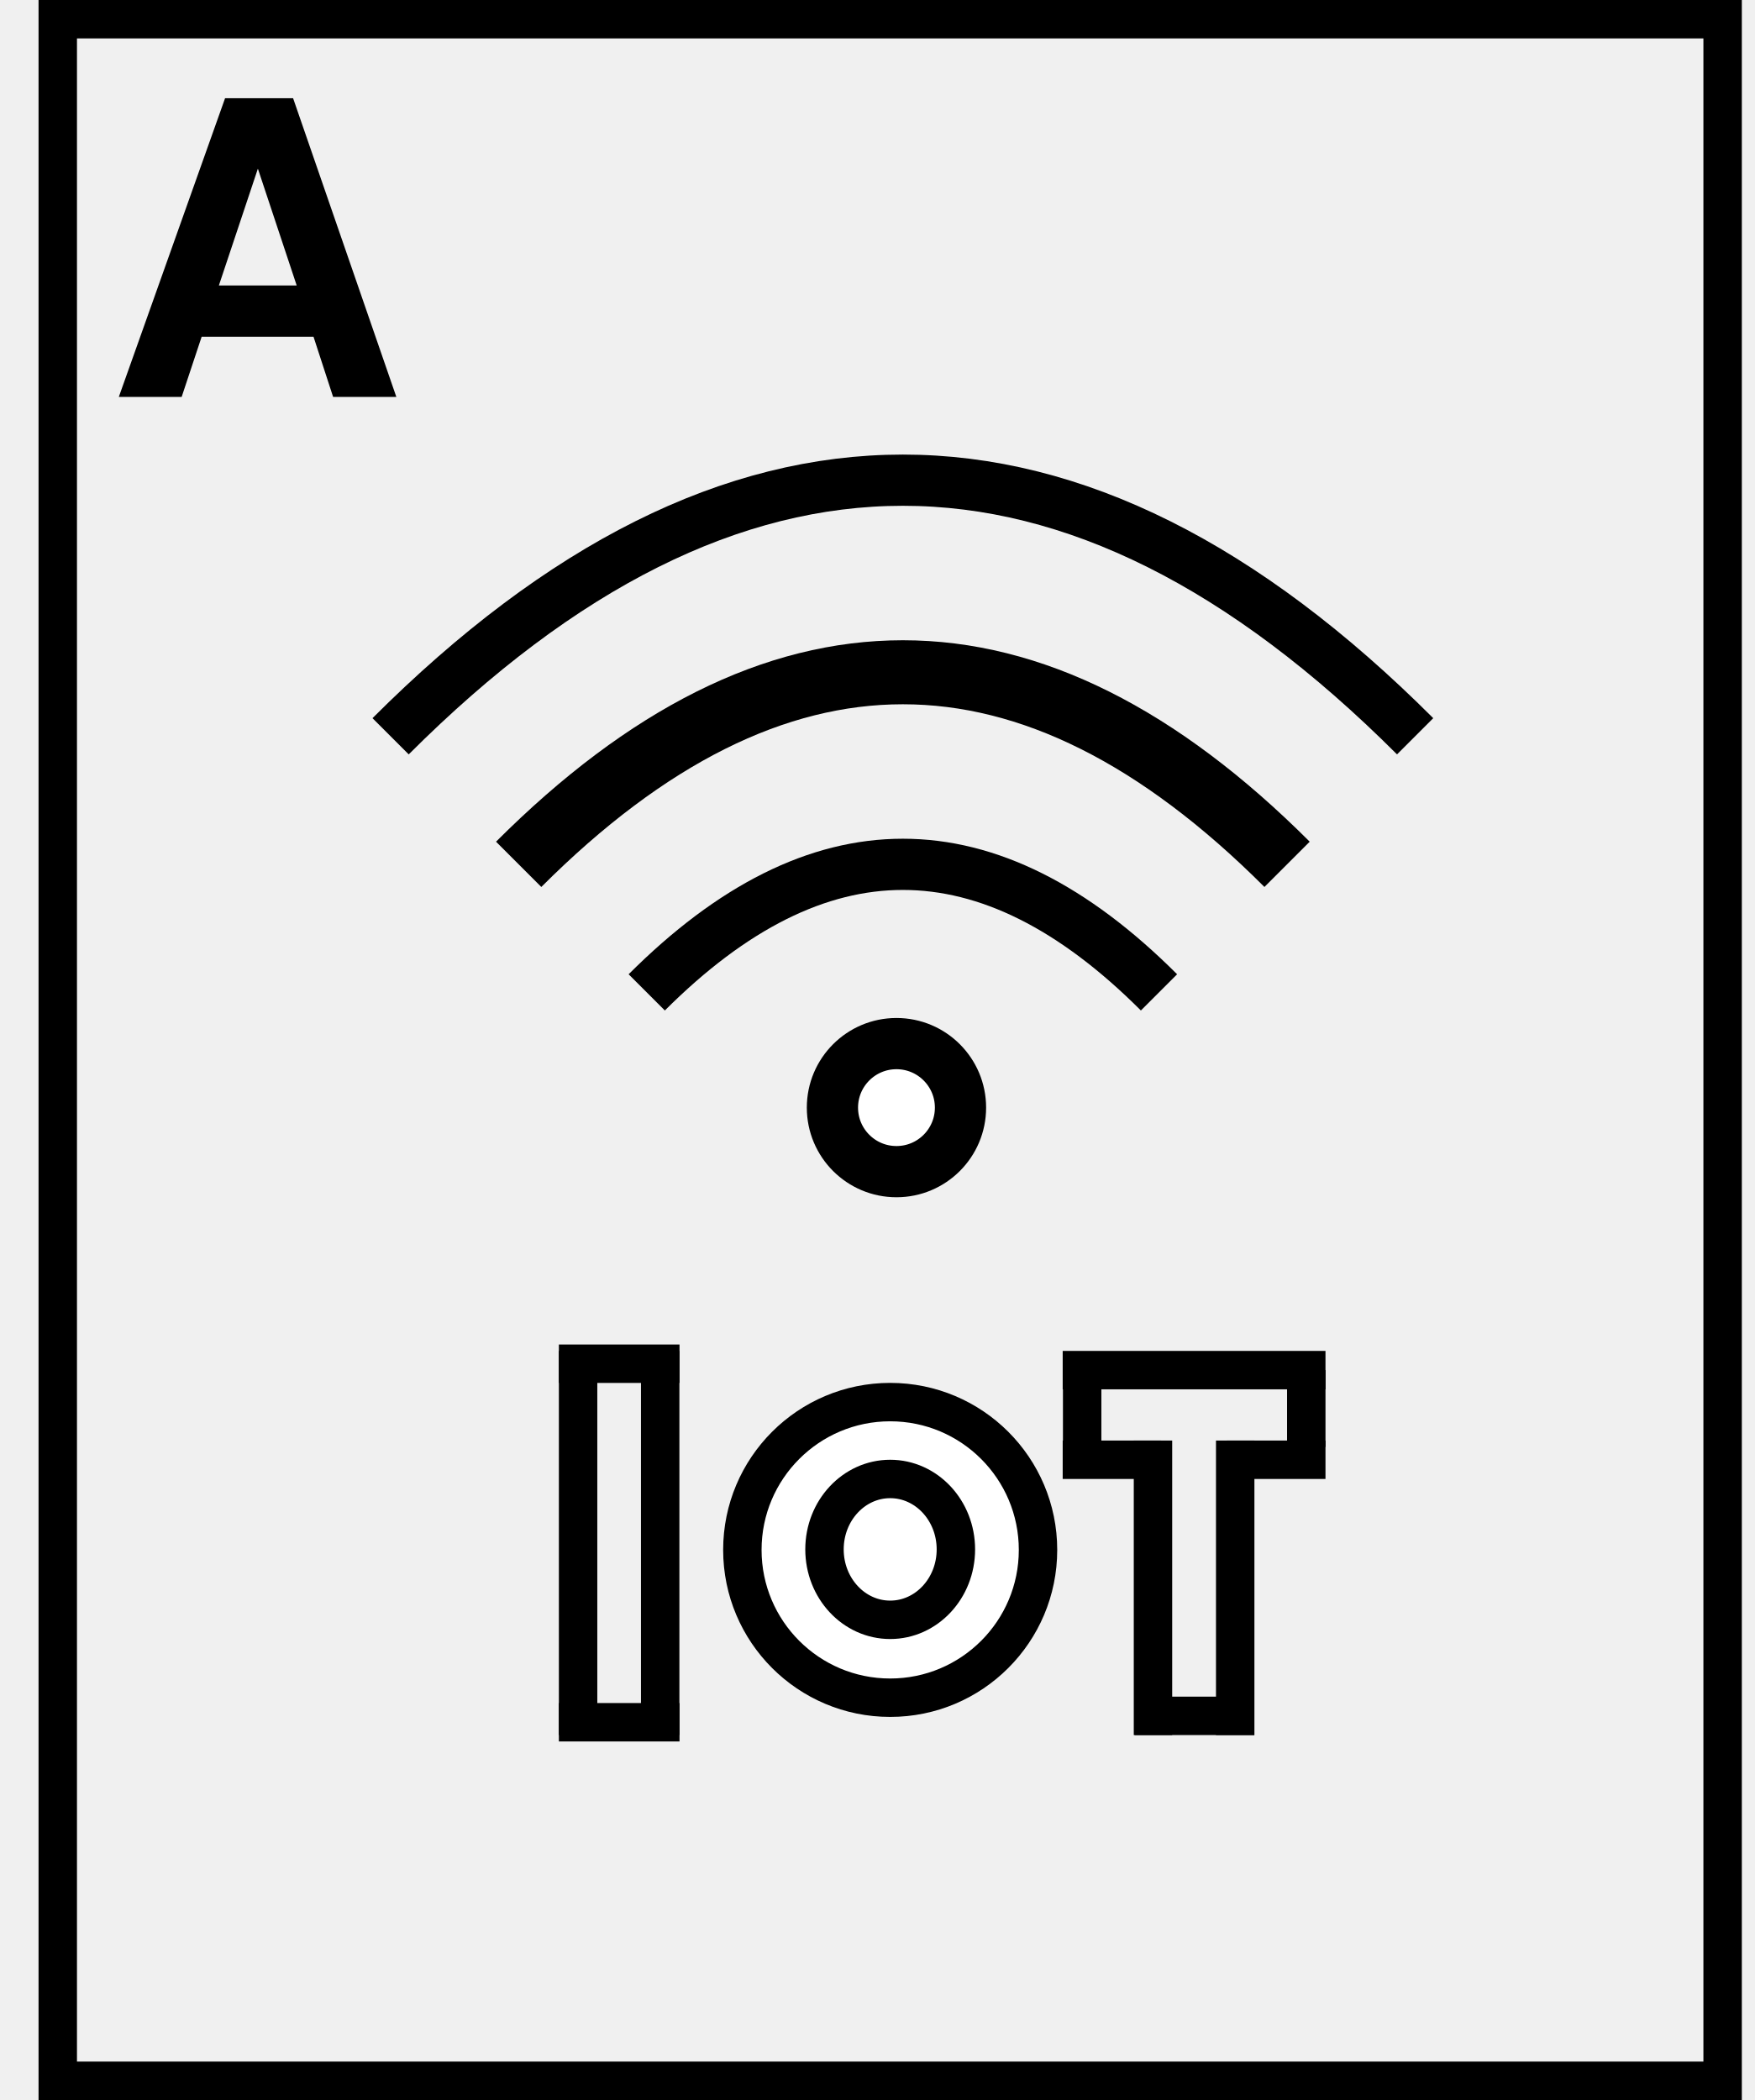
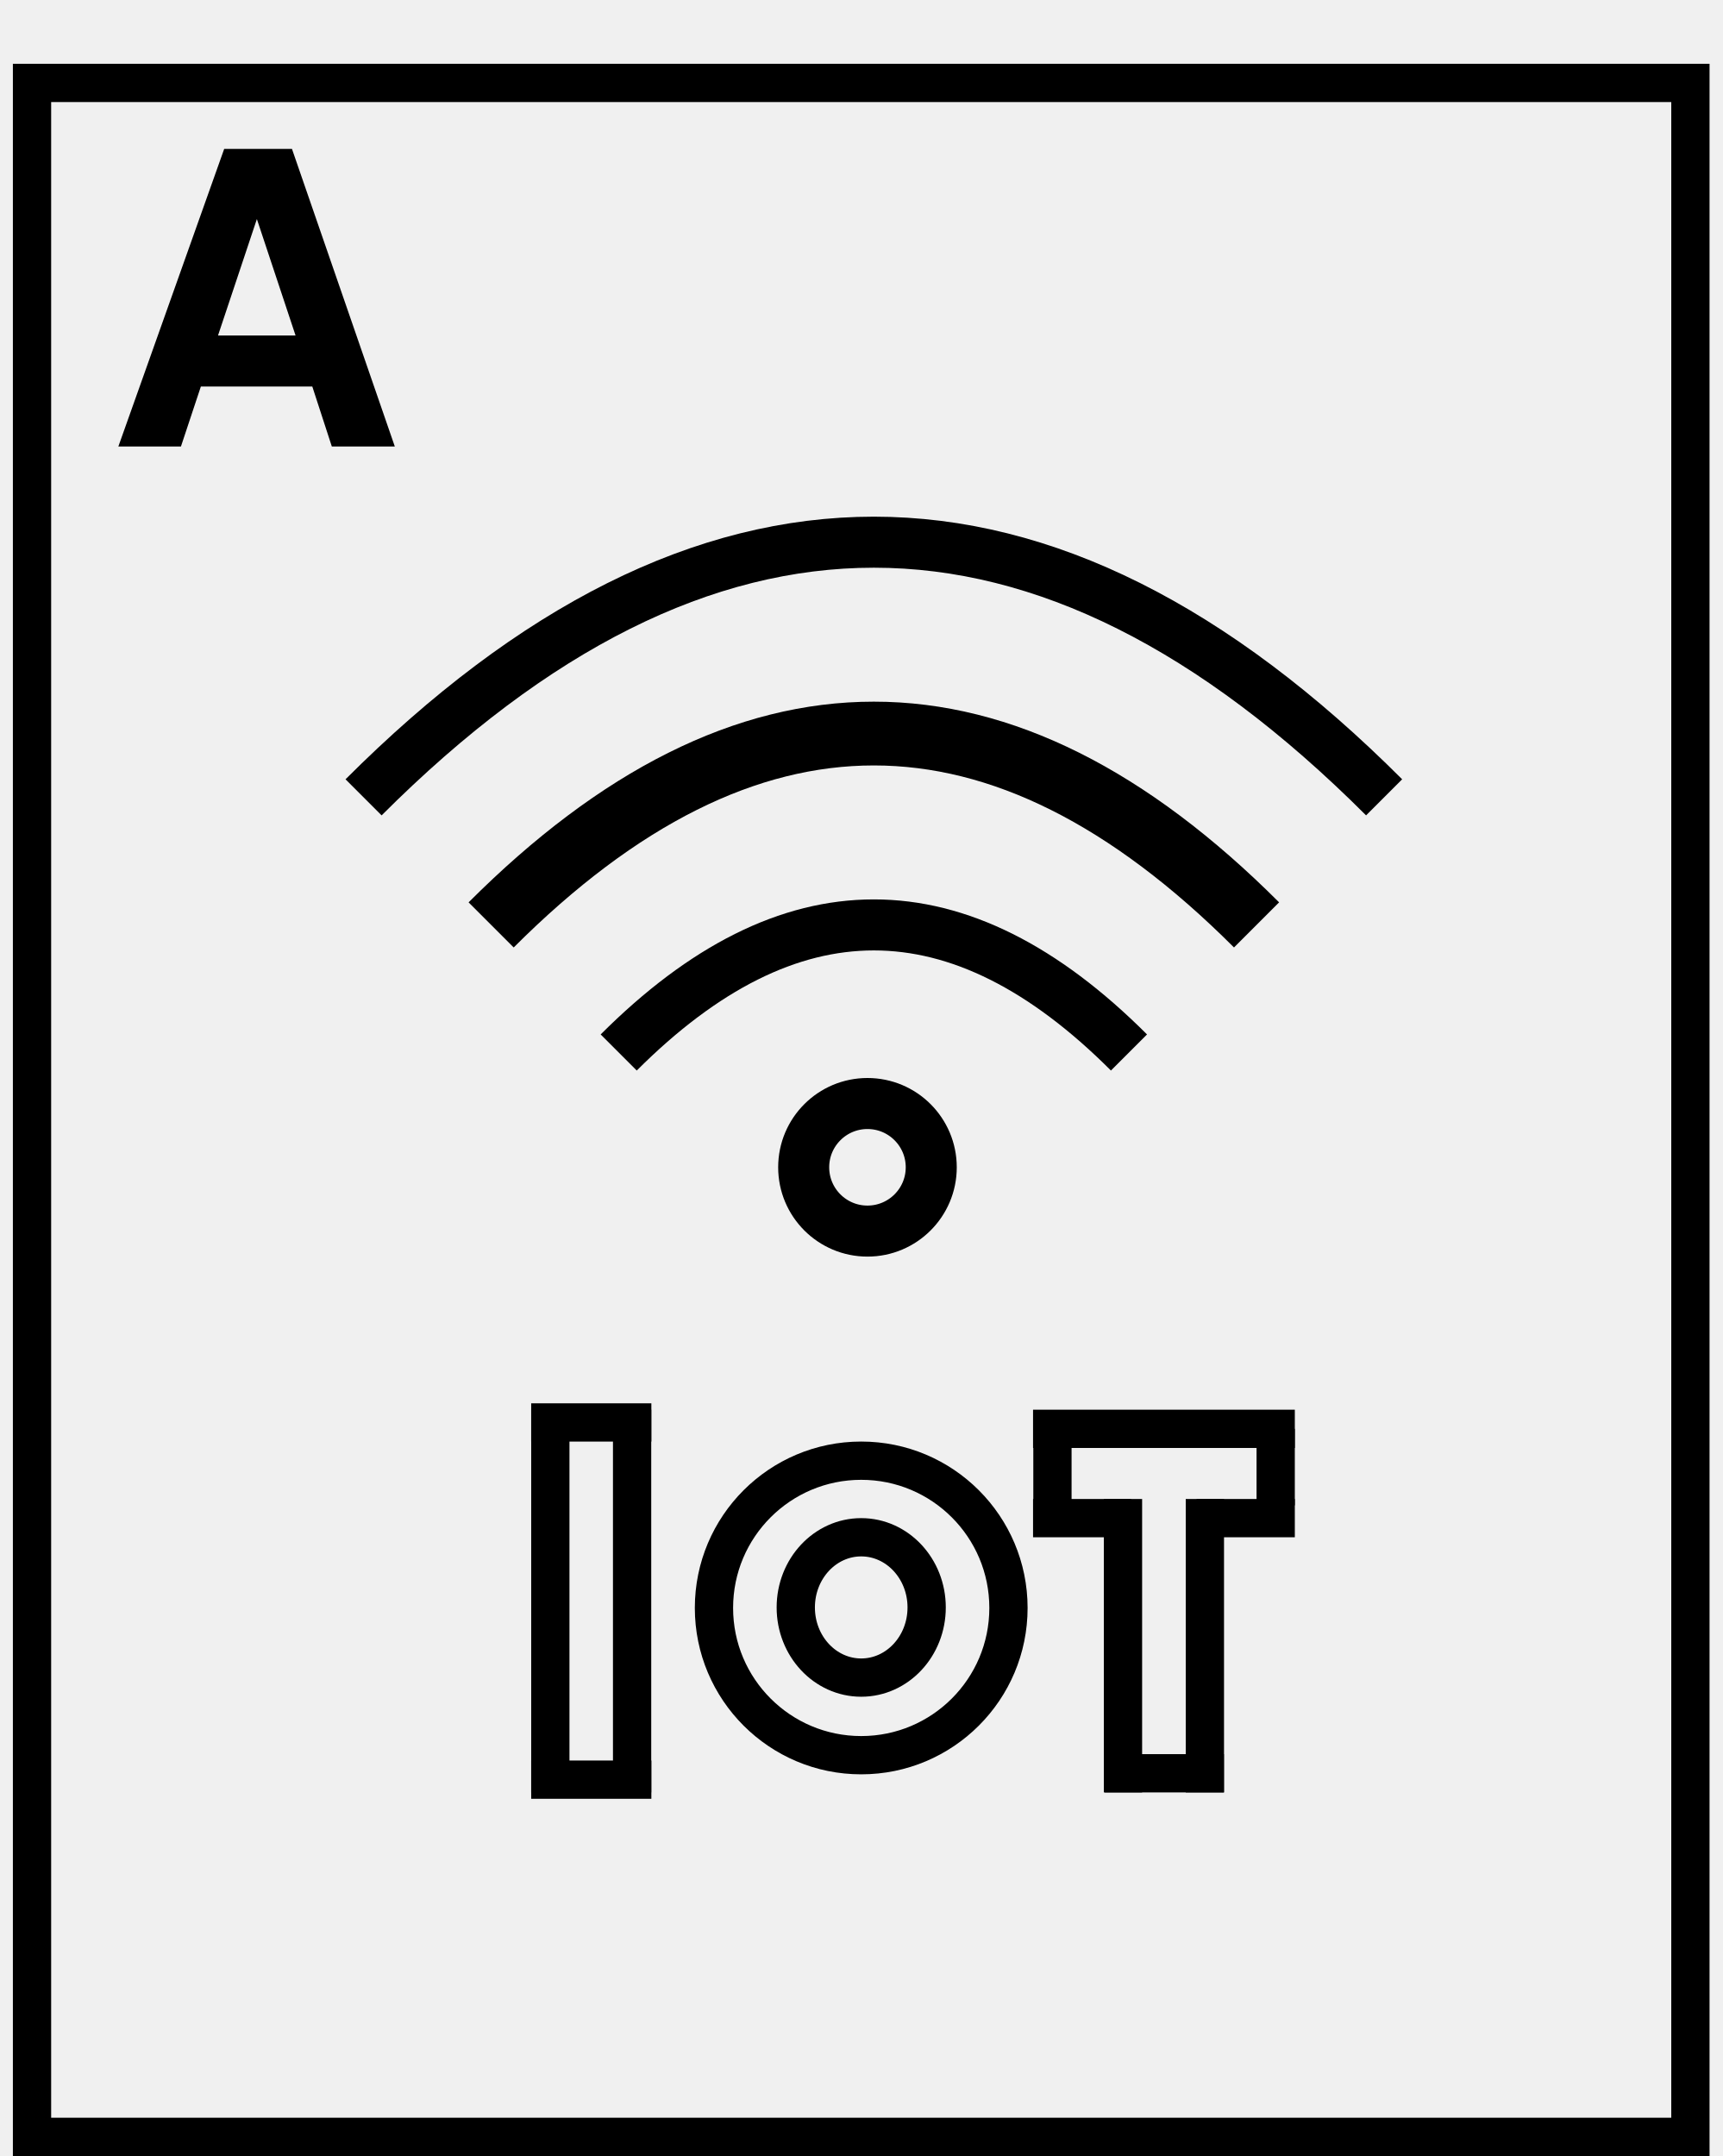
- <svg xmlns="http://www.w3.org/2000/svg" xmlns:xlink="http://www.w3.org/1999/xlink" width="137px" height="164px" viewBox="-0.5 -0.5 137 164" style="background-color: rgb(255, 255, 255);">
+ <svg xmlns="http://www.w3.org/2000/svg" version="1.1" width="135px" height="169px" viewBox="-0.5 -0.5 135 169" content="&lt;mxfile host=&quot;Electron&quot; modified=&quot;2021-08-23T10:55:26.013Z&quot; agent=&quot;5.0 (Windows NT 10.0; Win64; x64) AppleWebKit/537.36 (KHTML, like Gecko) draw.io/14.1.8 Chrome/87.0.428.88 Electron/11.1.1 Safari/537.36&quot; etag=&quot;BntB8xGUbXMsdTGib_r4&quot; version=&quot;14.1.8&quot; type=&quot;device&quot;&gt;&lt;diagram id=&quot;Qc719aZxlhOc_U9r-Xc7&quot; name=&quot;Seite-1&quot;&gt;7Vpdb6M4FP01eayFP4HHpp3paKTRrNRZzTMb3IRZgiNCmnR+/ZpiA8YkgTS4HWnzEIWLfW3OOb72vWSG79aHhzzarL6JmKcz5MWHGb6fIYSpL79Lw0tlQIxUhmWexJUJNobH5DdXRk9Zd0nMt0bDQoi0SDamcSGyjC8KwxbludibzZ5Eao66iZbcMjwuotS2/kziYlVZA+Q39i88Wa70yJCF1Z11pBurJ9muoljsWyb8aYbvciGK6tf6cMfTEjuNS9Xv85G79cRynhVDOvz4+4AfsujX7vE2+Ln7sf31/eHrDcKVm+co3aknVrMtXjQEudhlMS+9eDM8fxJZoWiSc8DzbZGLf2tscNkiSdM7kYpcXmciky3n9lzV9J95XvBDy6Tm/sDFmhf5i2yi7iKfAE/10lqCtLreN8xArOBetVlhWhFKDcvafQOY/KEwG4MfsfC7tQCUTygnMo/SZJlJy0KCwCU48/LhEym1W3VjncRx2Wee823yO/rntX+J+UYkWfE6dTqf0fvS164Q24oFaJKCkb5WE+gRygXgIxN5L7SQJz3Aa9v1cafndbuUwt0Mf/g6hijgjWXaBwrWK1uDgqEFCiKA2rD4ZCpY2FBYpMhEERWJKIUXetZChrB32Z4m482Q3nQh9SxEWY/M0GQy88/judjlz6/RsUSMZ/Ftues0oW9VrNPm5ueknMC9jTcZAbcimcfG1mWD2kKN9qCmbTlPpRCezQ2vD0o1wl9lNGrFBpOy7pLfil2+4KpPe3vquGGn3RRRvuSF5UaCHb20mqlIOXKyx+ZEetXYCKoavZFXjf0bFBe4Uhz9YxUHTVrwhYrzT7u5kuKIC9GE/4epo6LpbCVjVRL070jTqESPcuMi1GjBn1KNdCMzrVIg+1VS8MdNtCjv7GWuZ4om2m6q9OspOZQys46kto4G5QnjDhxHDxawPocphHUa2k4d+jKHqU4W+qw4DfiukjKMfECYj0OZdhFM/MCMqDq7bB+IMfACFlJGEXztZ2N+pMn1KUADKDgVKG2Uj0J6NgjW9ZIABDWa8lDETEShnXcxAlrtA11/MPINOnaLxTQEFFf+SiJ0nqvnQcLLouk5v4iCsP0ZFGyvFhAHFEPcC8IHrL0c3kkPTBJDukvyzWo46fV9tWAXdj68FgJXsSEAsCMAH1Cv+cBL5SB3E9LyQ8eMMrUgBlSc3AvCA5S26DWjKQp9YFdIJ9IEArXDUp4d6tCVBOIB2DptjBtlaoEMqL05FwhjADF27DjhUiAy1Lec+pPIw+/uIO+qhwG1Q+d68DFArVWKOnJgzuTgQ9BdvPXg43m3nXldZ1OzPaBu5357kGsOBw13+N3opt1z/uVkW66cUz2g2uaeagwgtHLmmmnvwxwELLYuj+6uiSdDCmauiYed5eAsI4QEMNL4NWdxcUZ40it0mwOSITU653wj4MOjFTdn7CMIPHrsOHcx+ye9umYf/XHs970un2bty92G2JHdu8IZHiGZ0rLGj73bnxhlakl8xALhmYDgqijUJwkSTCOCrt+paR9SCxz6rsbZqxmMQdCND/buAD2gd1njvdf4P8zJy+bPjBX0zT9C8af/AA==&lt;/diagram&gt;&lt;/mxfile&gt;" style="background-color: rgb(255, 255, 255);">
  <defs />
  <g>
-     <rect x="4.01" y="1" width="130" height="161" fill="none" stroke="#000000" stroke-width="3" />
-     <rect x="0" y="1" width="40" height="40" fill="none" stroke="none" />
-     <g transform="translate(-0.5 -0.5)">
-       <switch>
-         <text x="20" y="31" fill="#000000" font-family="Helvetica" font-size="32px" text-anchor="middle" font-weight="bold">A</text>
-       </switch>
+     <rect x="2.01" y="6" width="130" height="161" fill="none" stroke="#000000" stroke-width="3" pointer-events="all" />
+     <rect x="0" y="0" width="40" height="40" fill="none" stroke="none" pointer-events="all" />
+     <g fill="#000000" font-family="Helvetica" font-weight="bold" text-anchor="middle" font-size="32px">
+       <text x="19.5" y="34.5">A</text>
    </g>
-     <path d="M 50 77 Q 70 57 90 77" fill="none" stroke="#000000" stroke-width="4" stroke-miterlimit="10" />
-     <path d="M 40 67 Q 70 37 100 67" fill="none" stroke="#000000" stroke-width="5" stroke-miterlimit="10" />
-     <path d="M 30 57 Q 70 17 110 57" fill="none" stroke="#000000" stroke-width="4" stroke-miterlimit="10" />
-     <ellipse cx="69.5" cy="86" rx="5" ry="5" fill="#ffffff" stroke="#000000" stroke-width="4" />
-     <ellipse cx="69.01" cy="120.54" rx="11.543" ry="11.543" fill="#ffffff" stroke="#000000" stroke-width="3" />
-     <path d="M 89.53 135 L 89.53 112" fill="none" stroke="#000000" stroke-width="3" stroke-miterlimit="10" />
-     <path d="M 95.95 135 L 95.95 112" fill="none" stroke="#000000" stroke-width="3" stroke-miterlimit="10" />
-     <path d="M 88.1 133.5 L 97.44 133.5" fill="none" stroke="#000000" stroke-width="3" stroke-miterlimit="10" />
-     <path d="M 82.48 113.5 L 90.17 113.5" fill="none" stroke="#000000" stroke-width="3" stroke-miterlimit="10" />
-     <path d="M 95.3 113.5 L 103 113.5" fill="none" stroke="#000000" stroke-width="3" stroke-miterlimit="10" />
-     <path d="M 101.5 112.5 L 101.5 106.5" fill="none" stroke="#000000" stroke-width="3" stroke-miterlimit="10" />
-     <path d="M 84 112.5 L 84 106.5" fill="none" stroke="#000000" stroke-width="3" stroke-miterlimit="10" />
-     <path d="M 82.48 106.5 L 103 106.5" fill="none" stroke="#000000" stroke-width="3" stroke-miterlimit="10" />
-     <path d="M 44.64 135 L 44.64 105" fill="none" stroke="#000000" stroke-width="3" stroke-miterlimit="10" />
-     <path d="M 51.05 135 L 51.05 105" fill="none" stroke="#000000" stroke-width="3" stroke-miterlimit="10" />
-     <path d="M 43.14 106 L 52.56 106" fill="none" stroke="#000000" stroke-width="3" stroke-miterlimit="10" />
-     <path d="M 43.14 134 L 52.56 134" fill="none" stroke="#000000" stroke-width="3" stroke-miterlimit="10" />
-     <ellipse cx="69.01" cy="120.5" rx="5.13" ry="5.5" fill="#ffffff" stroke="#000000" stroke-width="3" />
+     <path d="M 48 82 Q 68 62 88 82" fill="none" stroke="#000000" stroke-width="4" stroke-miterlimit="10" pointer-events="stroke" />
+     <path d="M 38 72 Q 68 42 98 72" fill="none" stroke="#000000" stroke-width="5" stroke-miterlimit="10" pointer-events="stroke" />
+     <path d="M 28 62 Q 68 22 108 62" fill="none" stroke="#000000" stroke-width="4" stroke-miterlimit="10" pointer-events="stroke" />
+     <ellipse cx="67.5" cy="91" rx="5" ry="5" fill="none" stroke="#000000" stroke-width="4" pointer-events="all" />
+     <ellipse cx="67.01" cy="125.54" rx="11.543" ry="11.543" fill="none" stroke="#000000" stroke-width="3" pointer-events="all" />
+     <path d="M 87.53 140 L 87.53 117" fill="none" stroke="#000000" stroke-width="3" stroke-miterlimit="10" pointer-events="stroke" />
+     <path d="M 93.95 140 L 93.95 117" fill="none" stroke="#000000" stroke-width="3" stroke-miterlimit="10" pointer-events="stroke" />
+     <path d="M 86.1 138.5 L 95.44 138.5" fill="none" stroke="#000000" stroke-width="3" stroke-miterlimit="10" pointer-events="stroke" />
+     <path d="M 80.48 118.5 L 88.17 118.5" fill="none" stroke="#000000" stroke-width="3" stroke-miterlimit="10" pointer-events="stroke" />
+     <path d="M 93.3 118.5 L 101 118.5" fill="none" stroke="#000000" stroke-width="3" stroke-miterlimit="10" pointer-events="stroke" />
+     <path d="M 99.5 117.5 L 99.5 111.5" fill="none" stroke="#000000" stroke-width="3" stroke-miterlimit="10" pointer-events="stroke" />
+     <path d="M 82 117.5 L 82 111.5" fill="none" stroke="#000000" stroke-width="3" stroke-miterlimit="10" pointer-events="stroke" />
+     <path d="M 80.48 111.5 L 101 111.5" fill="none" stroke="#000000" stroke-width="3" stroke-miterlimit="10" pointer-events="stroke" />
+     <path d="M 42.64 140 L 42.64 110" fill="none" stroke="#000000" stroke-width="3" stroke-miterlimit="10" pointer-events="stroke" />
+     <path d="M 49.05 140 L 49.05 110" fill="none" stroke="#000000" stroke-width="3" stroke-miterlimit="10" pointer-events="stroke" />
+     <path d="M 41.14 111 L 50.56 111" fill="none" stroke="#000000" stroke-width="3" stroke-miterlimit="10" pointer-events="stroke" />
+     <path d="M 41.14 139 L 50.56 139" fill="none" stroke="#000000" stroke-width="3" stroke-miterlimit="10" pointer-events="stroke" />
+     <ellipse cx="67.01" cy="125.5" rx="5.13" ry="5.5" fill="none" stroke="#000000" stroke-width="3" pointer-events="all" />
  </g>
-   <switch>
-     <g />
-     <a transform="translate(0,-5)" xlink:href="https://www.diagrams.net/doc/faq/svg-export-text-problems">
-       <text text-anchor="middle" font-size="10px" x="50%" y="100%">Viewer does not support full SVG 1.1</text>
-     </a>
-   </switch>
</svg>
